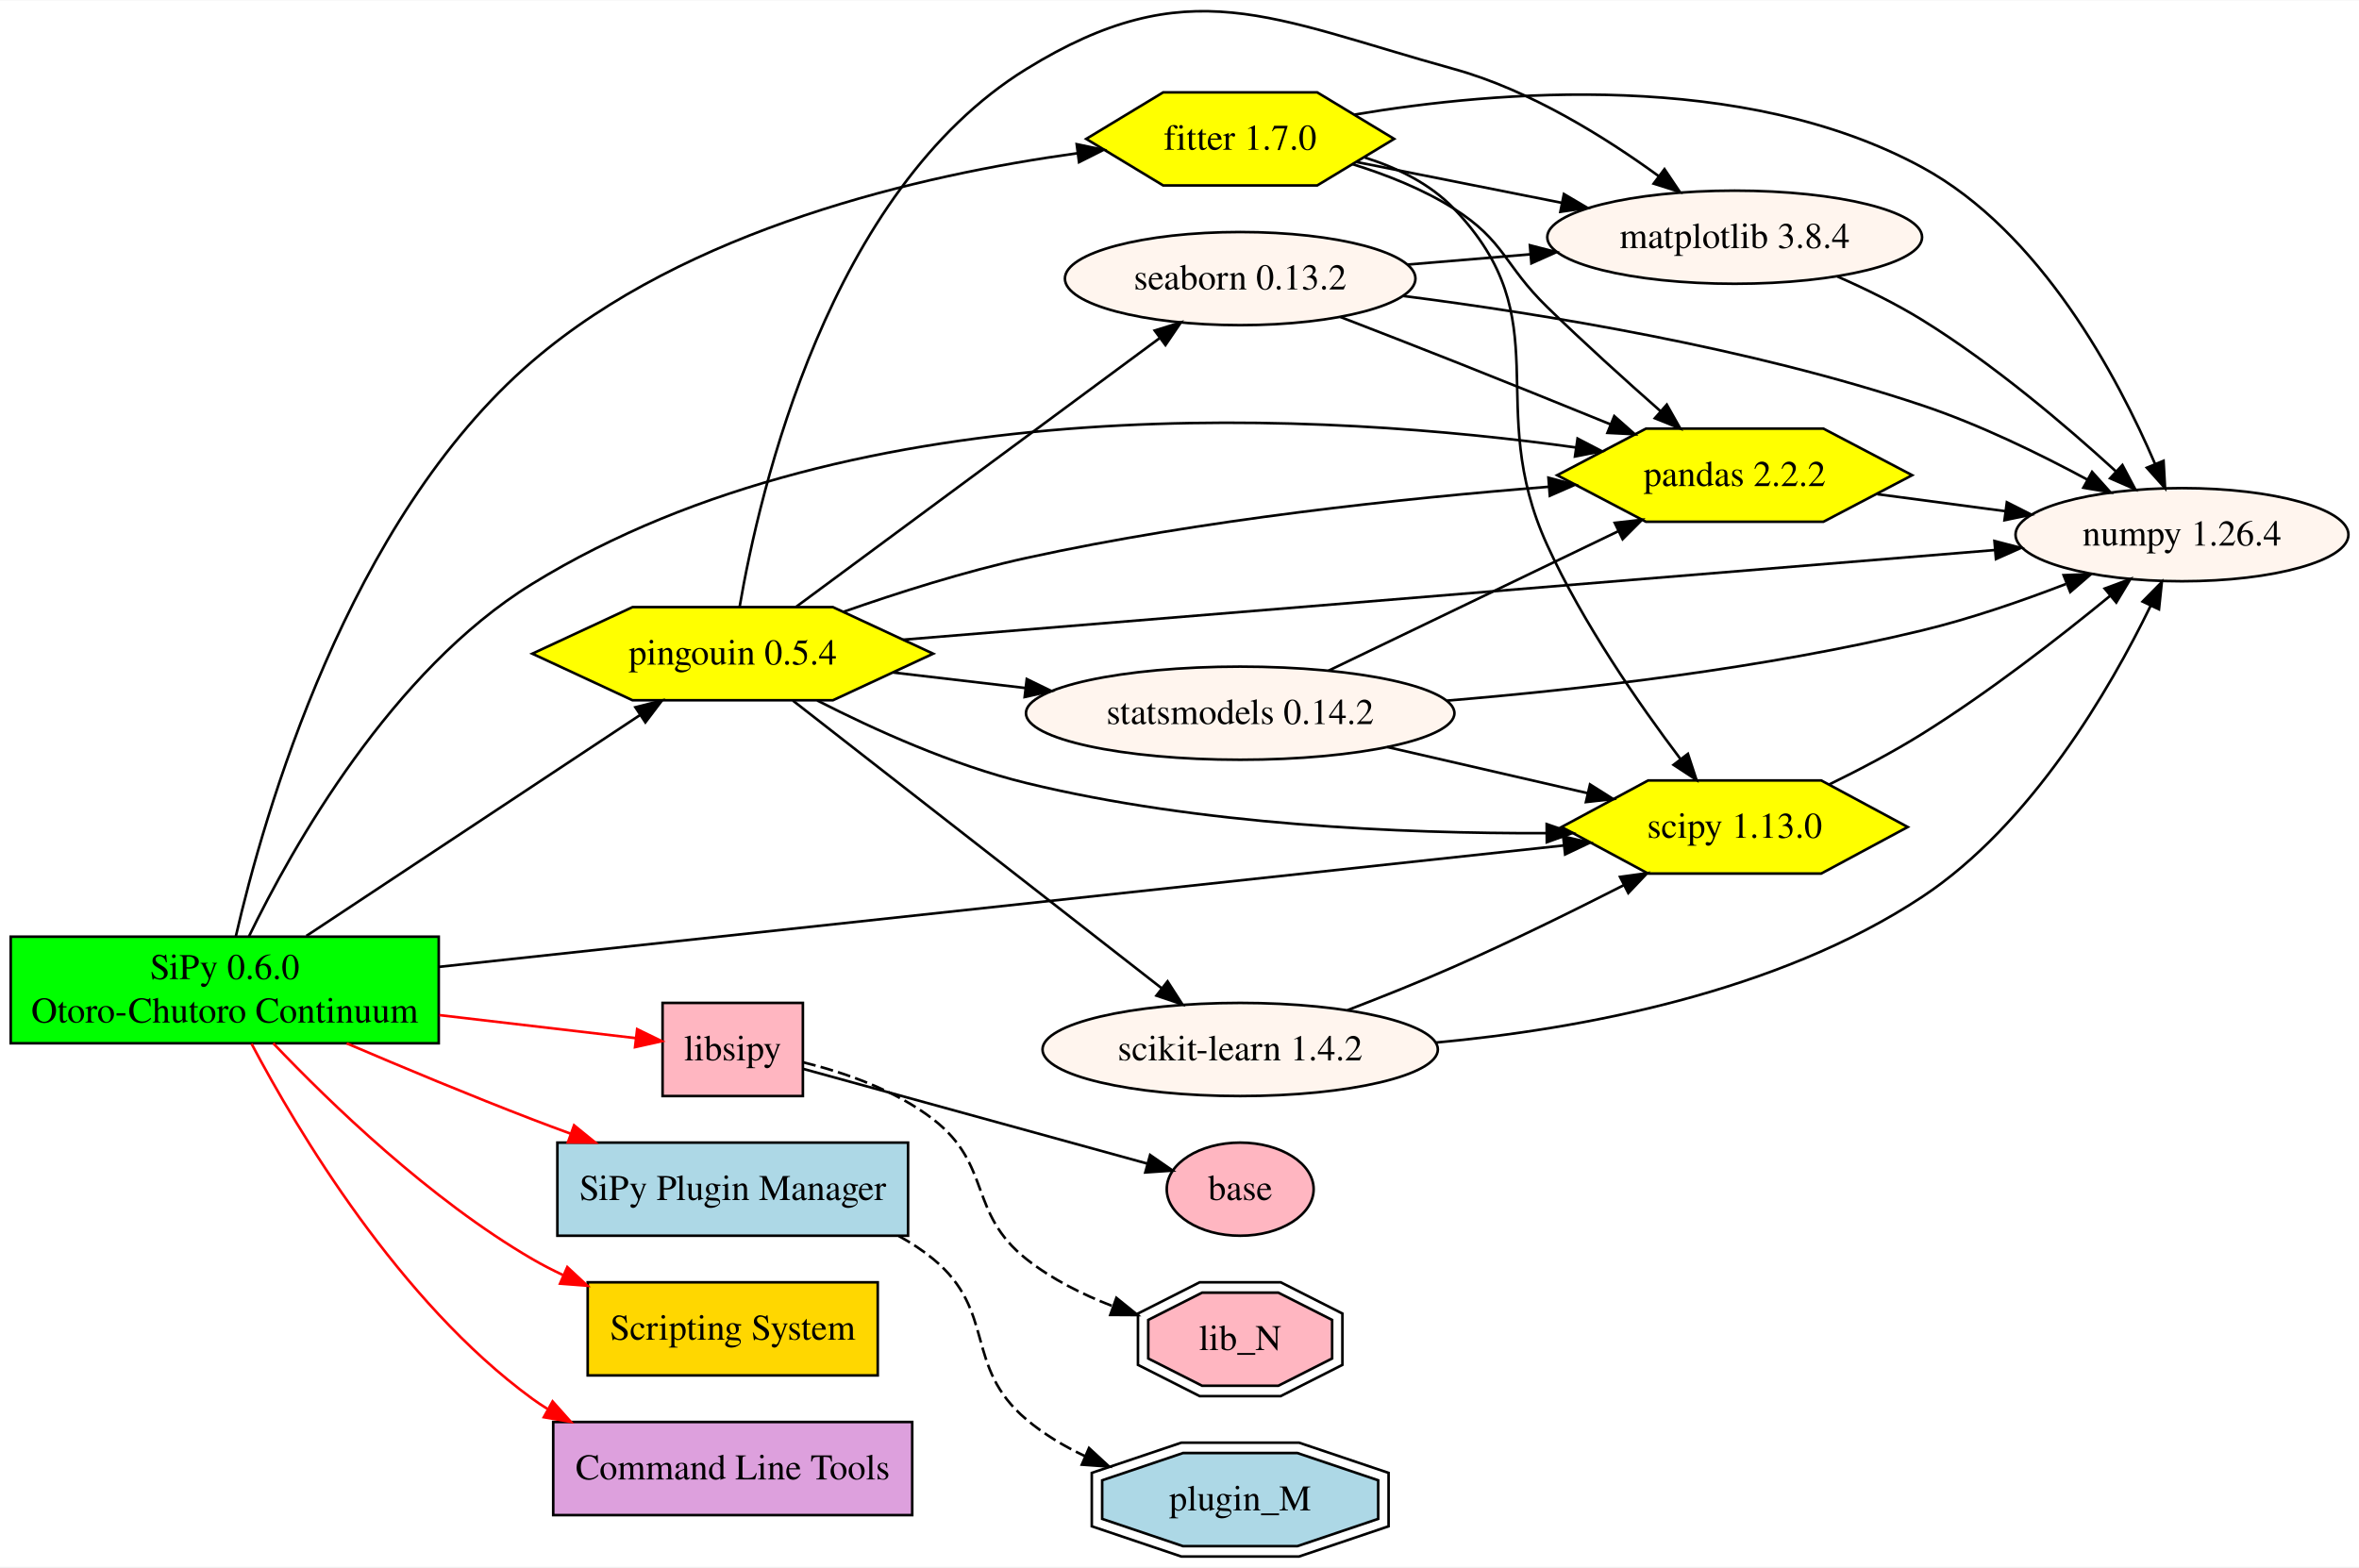
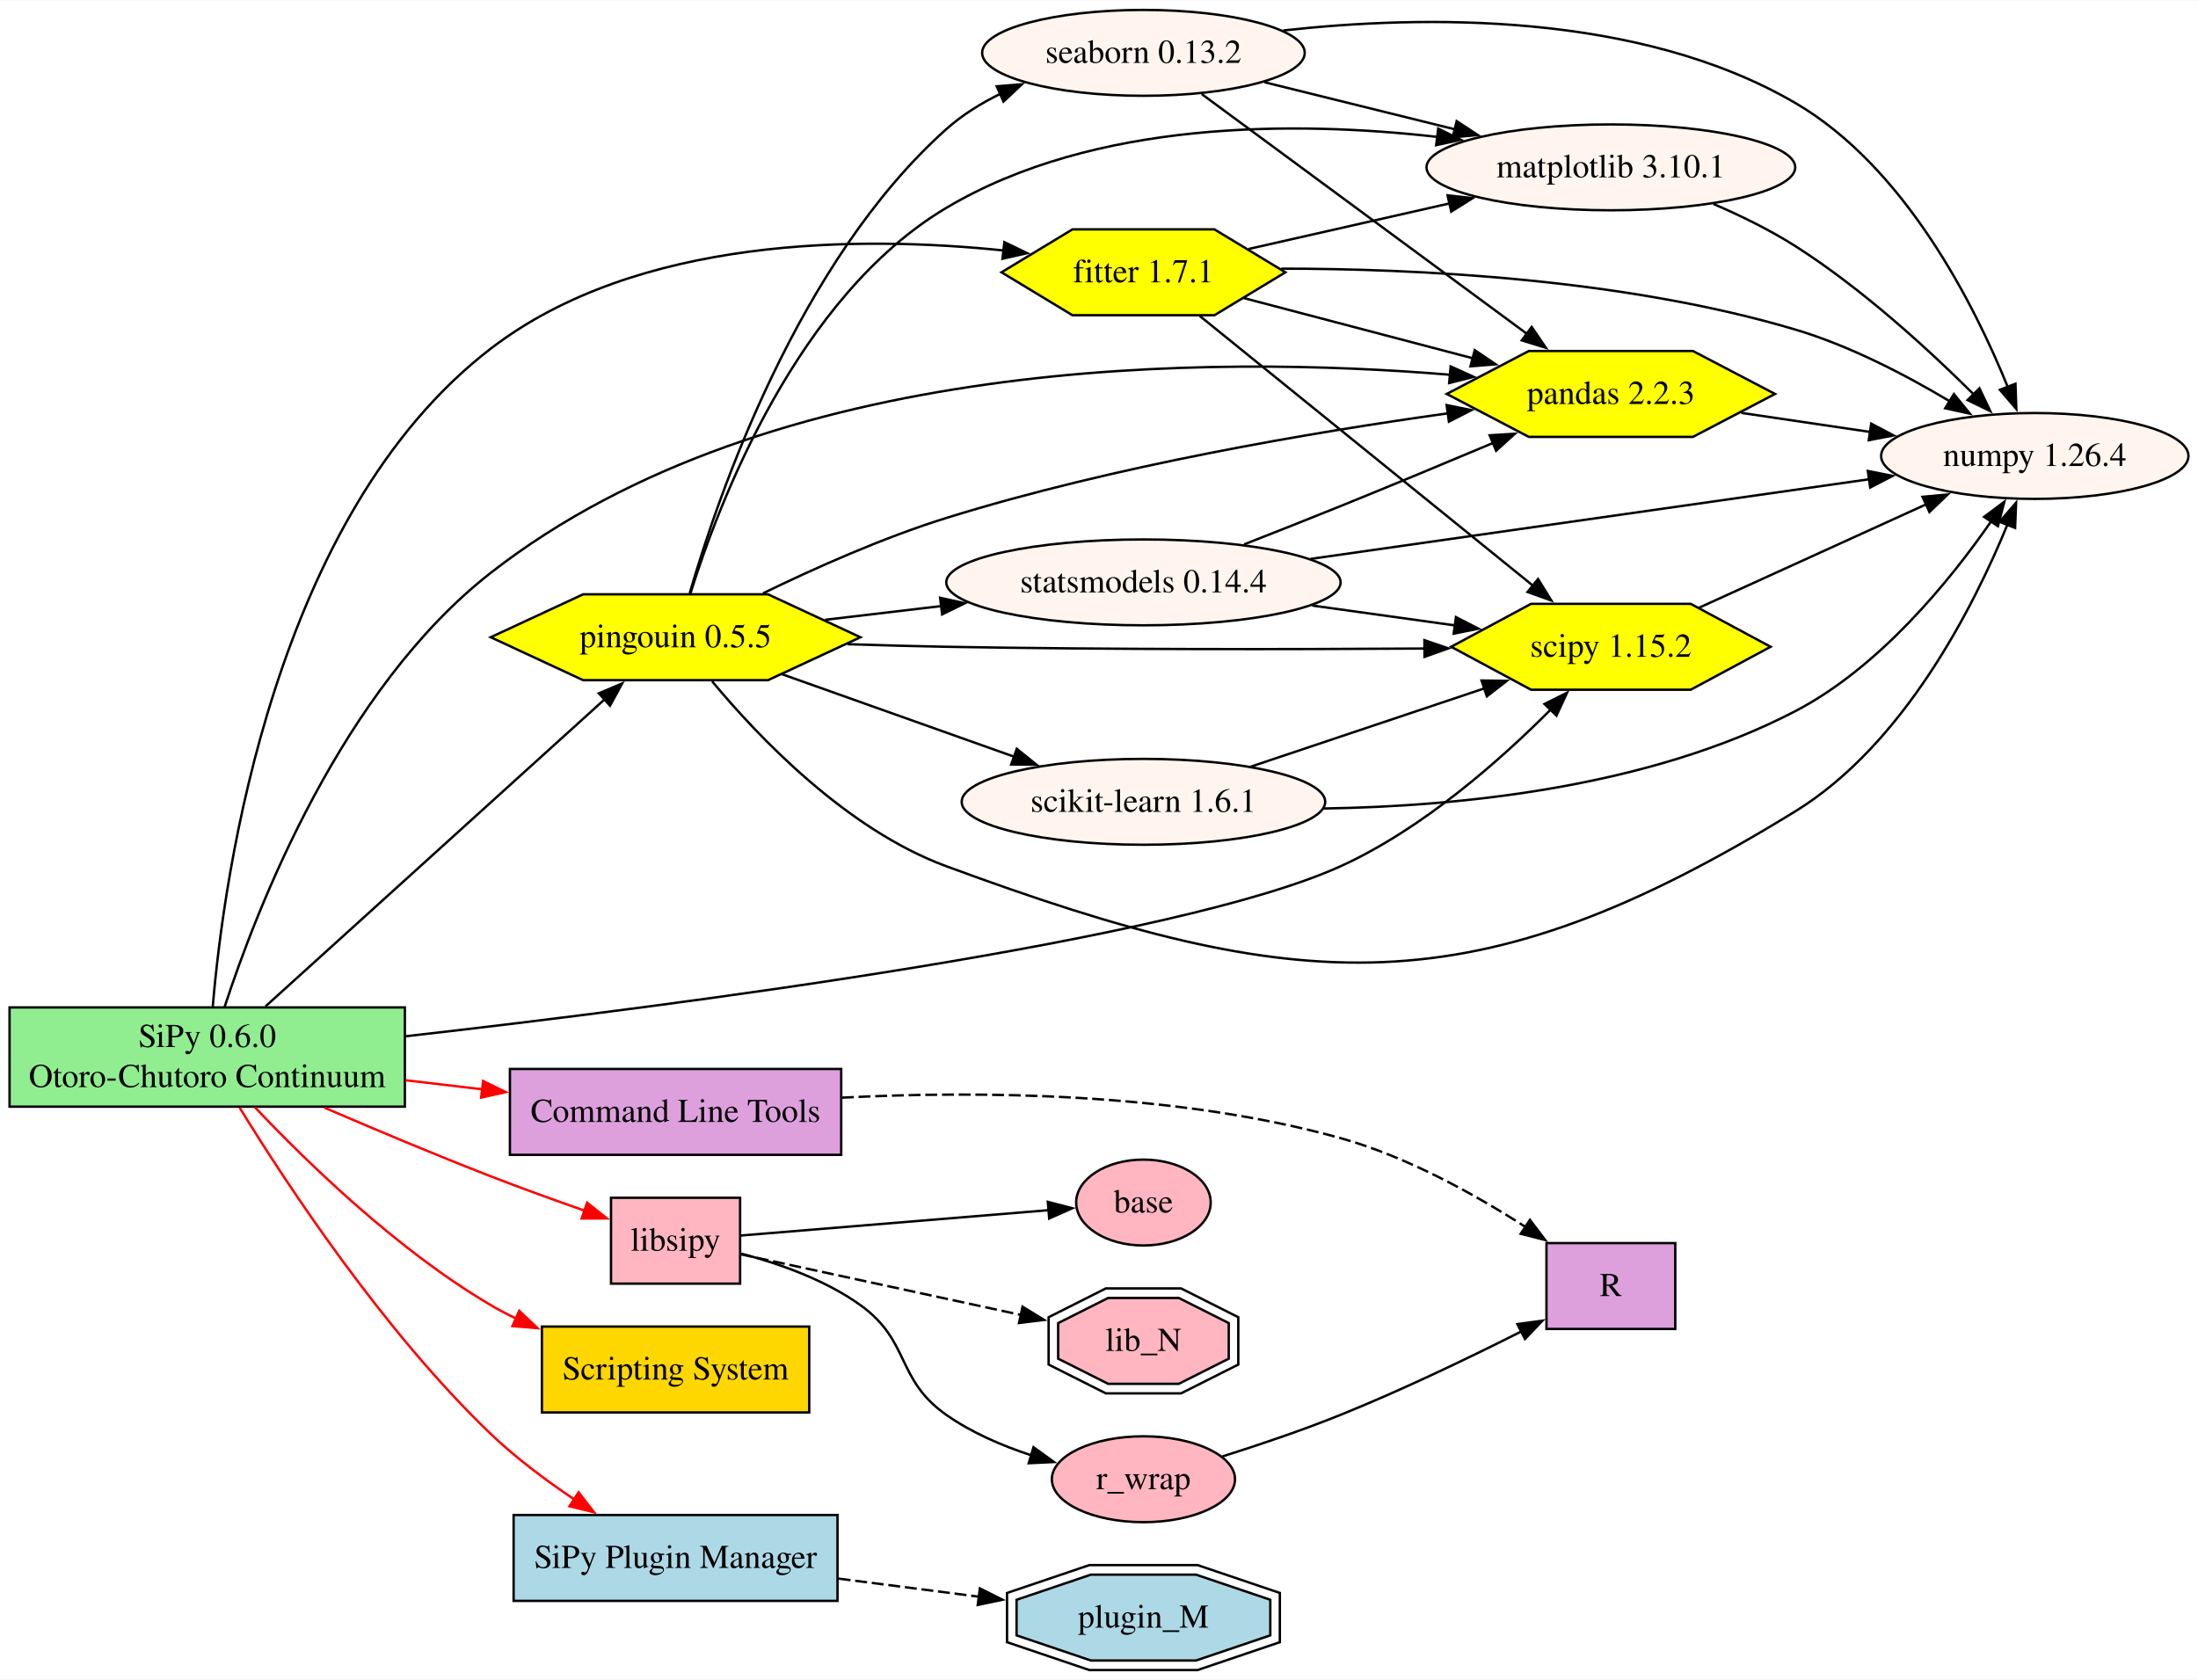
- <svg xmlns="http://www.w3.org/2000/svg" width="912pt" height="606pt" viewBox="0.00 0.00 911.76 605.54">
-   <g id="graph0" class="graph" transform="scale(1 1) rotate(0) translate(4 601.5433)">
-     <polygon fill="#ffffff" stroke="transparent" points="-4,4 -4,-601.543 907.761,-601.543 907.761,4 -4,4" />
+ <svg xmlns="http://www.w3.org/2000/svg" width="921pt" height="704pt" viewBox="0.00 0.00 921.42 704.00">
+   <g id="graph0" class="graph" transform="scale(1 1) rotate(0) translate(4 700)">
+     <polygon fill="white" stroke="none" points="-4,4 -4,-700 917.42,-700 917.42,4 -4,4" />
    <g id="node1" class="node">
-       <polygon fill="#00ff00" stroke="#000000" points="165.572,-239.602 .142,-239.602 .142,-198.398 165.572,-198.398 165.572,-239.602" />
-       <text text-anchor="middle" x="82.857" y="-223.2" font-family="Times,serif" font-size="14.00" fill="#000000">SiPy 0.6.0</text>
-       <text text-anchor="middle" x="82.857" y="-206.4" font-family="Times,serif" font-size="14.00" fill="#000000">Otoro-Chutoro Continuum</text>
+       <polygon fill="lightgreen" stroke="black" points="165.72,-277.8 0,-277.8 0,-236.2 165.72,-236.2 165.72,-277.8" />
+       <text text-anchor="middle" x="82.86" y="-261.2" font-family="Times,serif" font-size="14.00">SiPy 0.6.0</text>
+       <text text-anchor="middle" x="82.86" y="-244.4" font-family="Times,serif" font-size="14.00">Otoro-Chutoro Continuum</text>
    </g>
    <g id="node2" class="node">
-       <polygon fill="#ffff00" stroke="#000000" points="534.843,-548 505.089,-566 445.581,-566 415.827,-548 445.581,-530 505.089,-530 534.843,-548" />
-       <text text-anchor="middle" x="475.335" y="-543.8" font-family="Times,serif" font-size="14.00" fill="#000000">fitter 1.7.0</text>
+       <polygon fill="yellow" stroke="black" points="534.85,-586 505.09,-604 445.59,-604 415.84,-586 445.59,-568 505.09,-568 534.85,-586" />
+       <text text-anchor="middle" x="475.34" y="-581.8" font-family="Times,serif" font-size="14.00">fitter 1.7.1</text>
    </g>
    <g id="edge1" class="edge">
-       <path fill="none" stroke="#000000" d="M87.127,-239.655C97.85,-286.322 130.318,-400.607 201.715,-462 261.497,-513.406 352.003,-534.122 412.357,-542.446" />
-       <polygon fill="#000000" stroke="#000000" points="412.148,-545.948 422.517,-543.769 413.053,-539.007 412.148,-545.948" />
+       <path fill="none" stroke="black" d="M85.19,-278.19C89.9,-333.77 110.87,-484.22 201.72,-554 263.32,-601.31 357,-601.35 416.93,-595.13" />
+       <polygon fill="black" stroke="black" points="417.04,-598.64 426.58,-594.03 416.25,-591.69 417.04,-598.64" />
    </g>
    <g id="node5" class="node">
-       <polygon fill="#ffff00" stroke="#000000" points="735.048,-418 700.752,-436 632.16,-436 597.863,-418 632.16,-400 700.752,-400 735.048,-418" />
-       <text text-anchor="middle" x="666.456" y="-413.8" font-family="Times,serif" font-size="14.00" fill="#000000">pandas 2.2.2</text>
+       <polygon fill="yellow" stroke="black" points="740.09,-535 705.69,-553 636.89,-553 602.49,-535 636.89,-517 705.69,-517 740.09,-535" />
+       <text text-anchor="middle" x="671.29" y="-530.8" font-family="Times,serif" font-size="14.00">pandas 2.2.3</text>
    </g>
    <g id="edge2" class="edge">
-       <path fill="none" stroke="#000000" d="M92.243,-239.762C108.951,-274.155 147.281,-342.474 201.715,-376 327.835,-453.678 510.865,-441.823 605.181,-428.703" />
-       <polygon fill="#000000" stroke="#000000" points="605.732,-432.16 615.13,-427.268 604.733,-425.231 605.732,-432.16" />
+       <path fill="none" stroke="black" d="M90.18,-278.08C103.66,-319.39 139.23,-411.24 201.72,-460 319.49,-551.89 505.5,-551.24 604,-543.04" />
+       <polygon fill="black" stroke="black" points="604.12,-546.54 613.77,-542.17 603.5,-539.57 604.12,-546.54" />
    </g>
    <g id="node6" class="node">
-       <polygon fill="#ffff00" stroke="#000000" points="356.666,-349 317.932,-367 240.465,-367 201.731,-349 240.465,-331 317.932,-331 356.666,-349" />
-       <text text-anchor="middle" x="279.198" y="-344.8" font-family="Times,serif" font-size="14.00" fill="#000000">pingouin 0.5.4</text>
+       <polygon fill="yellow" stroke="black" points="356.68,-433 317.94,-451 240.46,-451 201.72,-433 240.46,-415 317.94,-415 356.68,-433" />
+       <text text-anchor="middle" x="279.2" y="-428.8" font-family="Times,serif" font-size="14.00">pingouin 0.5.5</text>
    </g>
    <g id="edge3" class="edge">
-       <path fill="none" stroke="#000000" d="M114.403,-239.887C149.627,-263.209 206.52,-300.879 243.388,-325.29" />
-       <polygon fill="#000000" stroke="#000000" points="241.578,-328.288 251.848,-330.891 245.442,-322.452 241.578,-328.288" />
+       <path fill="none" stroke="black" d="M107.3,-278.23C143.06,-310.61 211.14,-372.27 249.7,-407.19" />
+       <polygon fill="black" stroke="black" points="247.03,-409.5 256.8,-413.61 251.73,-404.31 247.03,-409.5" />
    </g>
    <g id="node8" class="node">
-       <polygon fill="#ffff00" stroke="#000000" points="733.346,-282 699.901,-300 633.011,-300 599.566,-282 633.011,-264 699.901,-264 733.346,-282" />
-       <text text-anchor="middle" x="666.456" y="-277.8" font-family="Times,serif" font-size="14.00" fill="#000000">scipy 1.13.0</text>
+       <polygon fill="yellow" stroke="black" points="738.24,-429 704.76,-447 637.82,-447 604.34,-429 637.82,-411 704.76,-411 738.24,-429" />
+       <text text-anchor="middle" x="671.29" y="-424.8" font-family="Times,serif" font-size="14.00">scipy 1.15.2</text>
    </g>
    <g id="edge4" class="edge">
-       <path fill="none" stroke="#000000" d="M165.853,-227.959C282.765,-240.58 493.588,-263.339 600.478,-274.878" />
-       <polygon fill="#000000" stroke="#000000" points="600.173,-278.365 610.491,-275.959 600.925,-271.405 600.173,-278.365" />
+       <path fill="none" stroke="black" d="M165.84,-265.69C282.41,-278.91 489.51,-305.86 558,-337 592.43,-352.66 625.08,-381.57 646.21,-402.82" />
+       <polygon fill="black" stroke="black" points="643.46,-405.01 652.94,-409.75 648.48,-400.14 643.46,-405.01" />
    </g>
    <g id="node11" class="node">
-       <polygon fill="#ffb6c1" stroke="#000000" points="306.315,-214 252.082,-214 252.082,-178 306.315,-178 306.315,-214" />
-       <text text-anchor="middle" x="279.198" y="-191.8" font-family="Times,serif" font-size="14.00" fill="#000000">libsipy</text>
+       <polygon fill="lightpink" stroke="black" points="306.26,-198 252.14,-198 252.14,-162 306.26,-162 306.26,-198" />
+       <text text-anchor="middle" x="279.2" y="-175.8" font-family="Times,serif" font-size="14.00">libsipy</text>
    </g>
    <g id="edge27" class="edge">
-       <path fill="none" stroke="#ff0000" d="M165.839,-209.279C192.282,-206.182 220.232,-202.907 241.762,-200.385" />
-       <polygon fill="#ff0000" stroke="#ff0000" points="242.256,-203.852 251.781,-199.212 241.441,-196.899 242.256,-203.852" />
+       <path fill="none" stroke="red" d="M132.04,-235.77C153.28,-226.61 178.62,-215.97 201.72,-207 214.51,-202.03 228.65,-196.94 241.25,-192.53" />
+       <polygon fill="red" stroke="red" points="242.13,-195.93 250.43,-189.34 239.84,-189.31 242.13,-195.93" />
+     </g>
+     <g id="node15" class="node">
+       <polygon fill="lightblue" stroke="black" points="347.09,-65 211.31,-65 211.31,-29 347.09,-29 347.09,-65" />
+       <text text-anchor="middle" x="279.2" y="-42.8" font-family="Times,serif" font-size="14.00">SiPy Plugin Manager</text>
+     </g>
+     <g id="edge31" class="edge">
+       <path fill="none" stroke="red" d="M96.43,-235.82C116.14,-203.76 156.73,-142.07 201.72,-99 212.25,-88.93 224.92,-79.46 236.9,-71.44" />
+       <polygon fill="red" stroke="red" points="238.55,-74.54 245.03,-66.15 234.73,-68.67 238.55,-74.54" />
+     </g>
+     <g id="node17" class="node">
+       <polygon fill="gold" stroke="black" points="335.23,-144 223.17,-144 223.17,-108 335.23,-108 335.23,-144" />
+       <text text-anchor="middle" x="279.2" y="-121.8" font-family="Times,serif" font-size="14.00">Scripting System</text>
+     </g>
+     <g id="edge33" class="edge">
+       <path fill="none" stroke="red" d="M102.84,-235.98C124.7,-212.86 162.66,-175.95 201.72,-153 205.1,-151.01 208.65,-149.14 212.29,-147.38" />
+       <polygon fill="red" stroke="red" points="213.66,-150.6 221.36,-143.33 210.8,-144.21 213.66,-150.6" />
+     </g>
+     <g id="node18" class="node">
+       <polygon fill="plum" stroke="black" points="348.64,-252 209.76,-252 209.76,-216 348.64,-216 348.64,-252" />
+       <text text-anchor="middle" x="279.2" y="-229.8" font-family="Times,serif" font-size="14.00">Command Line Tools</text>
+     </g>
+     <g id="edge34" class="edge">
+       <path fill="none" stroke="red" d="M166,-247.28C176.65,-246.02 187.55,-244.73 198.16,-243.47" />
+       <polygon fill="red" stroke="red" points="198.52,-246.95 208.04,-242.3 197.7,-240 198.52,-246.95" />
+     </g>
+     <g id="node3" class="node">
+       <ellipse fill="seashell" stroke="black" cx="671.29" cy="-630" rx="77.29" ry="18" />
+       <text text-anchor="middle" x="671.29" y="-625.8" font-family="Times,serif" font-size="14.00">matplotlib 3.10.1</text>
+     </g>
+     <g id="edge5" class="edge">
+       <path fill="none" stroke="black" d="M519.39,-595.77C544.21,-601.4 575.96,-608.6 603.92,-614.94" />
+       <polygon fill="black" stroke="black" points="602.82,-618.28 613.35,-617.08 604.37,-611.46 602.82,-618.28" />
+     </g>
+     <g id="node4" class="node">
+       <ellipse fill="seashell" stroke="black" cx="849" cy="-509" rx="64.42" ry="18" />
+       <text text-anchor="middle" x="849" y="-504.8" font-family="Times,serif" font-size="14.00">numpy 1.26.4</text>
+     </g>
+     <g id="edge6" class="edge">
+       <path fill="none" stroke="black" d="M533.1,-587.53C589.04,-587.53 676.38,-583.46 748.58,-562 771.36,-555.23 794.91,-542.95 813.37,-531.91" />
+       <polygon fill="black" stroke="black" points="815.09,-534.96 821.78,-526.74 811.43,-529 815.09,-534.96" />
+     </g>
+     <g id="edge7" class="edge">
+       <path fill="none" stroke="black" d="M517.47,-575.18C545.4,-567.84 582.7,-558.03 613.46,-549.94" />
+       <polygon fill="black" stroke="black" points="614.22,-553.36 623,-547.43 612.44,-546.59 614.22,-553.36" />
+     </g>
+     <g id="edge8" class="edge">
+       <path fill="none" stroke="black" d="M498.97,-567.68C533.48,-539.75 599.37,-486.41 638.61,-454.64" />
+       <polygon fill="black" stroke="black" points="640.76,-457.41 646.33,-448.4 636.36,-451.97 640.76,-457.41" />
+     </g>
+     <g id="edge9" class="edge">
+       <path fill="none" stroke="black" d="M714.29,-614.65C725.78,-609.71 737.99,-603.74 748.58,-597 776.54,-579.22 804.44,-553.67 823.54,-534.67" />
+       <polygon fill="black" stroke="black" points="825.8,-537.36 830.35,-527.79 820.82,-532.44 825.8,-537.36" />
+     </g>
+     <g id="edge10" class="edge">
+       <path fill="none" stroke="black" d="M725.96,-527.06C743.02,-524.53 762.1,-521.71 780.03,-519.06" />
+       <polygon fill="black" stroke="black" points="780.43,-522.54 789.81,-517.61 779.4,-515.61 780.43,-522.54" />
+     </g>
+     <g id="edge11" class="edge">
+       <path fill="none" stroke="black" d="M285.43,-451.36C297.32,-489.3 330.3,-575.88 392.68,-613 454.86,-650 539.36,-649.51 598.75,-642.74" />
+       <polygon fill="black" stroke="black" points="598.91,-646.25 608.4,-641.55 598.05,-639.3 598.91,-646.25" />
+     </g>
+     <g id="edge12" class="edge">
+       <path fill="none" stroke="black" d="M294.53,-414.52C313.87,-391.25 350.77,-352.45 392.68,-337 541.4,-282.16 613.56,-276.98 748.58,-360 794.12,-388 823.33,-445.58 837.6,-480.39" />
+       <polygon fill="black" stroke="black" points="834.24,-481.39 841.16,-489.41 840.75,-478.83 834.24,-481.39" />
+     </g>
+     <g id="edge13" class="edge">
+       <path fill="none" stroke="black" d="M315.85,-451.41C337.57,-461.98 366.16,-474.74 392.68,-483 462.88,-504.85 546.06,-518.94 602.95,-526.87" />
+       <polygon fill="black" stroke="black" points="602.44,-530.33 612.82,-528.21 603.39,-523.39 602.44,-530.33" />
+     </g>
+     <g id="node7" class="node">
+       <ellipse fill="seashell" stroke="black" cx="475.34" cy="-678" rx="67.62" ry="18" />
+       <text text-anchor="middle" x="475.34" y="-673.8" font-family="Times,serif" font-size="14.00">seaborn 0.13.2</text>
+     </g>
+     <g id="edge14" class="edge">
+       <path fill="none" stroke="black" d="M285.13,-451.42C296.91,-492.11 330.47,-590.41 392.68,-646 399.31,-651.92 407.16,-656.8 415.33,-660.82" />
+       <polygon fill="black" stroke="black" points="413.84,-663.98 424.4,-664.83 416.67,-657.58 413.84,-663.98" />
+     </g>
+     <g id="edge15" class="edge">
+       <path fill="none" stroke="black" d="M351.3,-430.09C365.03,-429.63 379.3,-429.24 392.68,-429 460.53,-427.79 537.72,-427.91 593.46,-428.27" />
+       <polygon fill="black" stroke="black" points="593.12,-431.77 603.15,-428.33 593.17,-424.77 593.12,-431.77" />
+     </g>
+     <g id="node9" class="node">
+       <ellipse fill="seashell" stroke="black" cx="475.34" cy="-364" rx="76.2" ry="18" />
+       <text text-anchor="middle" x="475.34" y="-359.8" font-family="Times,serif" font-size="14.00">scikit-learn 1.6.1</text>
+     </g>
+     <g id="edge16" class="edge">
+       <path fill="none" stroke="black" d="M323.77,-417.52C352.67,-407.24 390.78,-393.7 421.42,-382.81" />
+       <polygon fill="black" stroke="black" points="422.24,-386.23 430.49,-379.58 419.9,-379.64 422.24,-386.23" />
+     </g>
+     <g id="node10" class="node">
+       <ellipse fill="seashell" stroke="black" cx="475.34" cy="-456" rx="82.66" ry="18" />
+       <text text-anchor="middle" x="475.34" y="-451.8" font-family="Times,serif" font-size="14.00">statsmodels 0.14.4</text>
+     </g>
+     <g id="edge17" class="edge">
+       <path fill="none" stroke="black" d="M341.9,-440.31C357.41,-442.15 374.33,-444.15 390.72,-446.09" />
+       <polygon fill="black" stroke="black" points="390.11,-449.55 400.46,-447.25 390.94,-442.59 390.11,-449.55" />
+     </g>
+     <g id="edge18" class="edge">
+       <path fill="none" stroke="black" d="M526.04,-665.7C550.39,-659.67 580.01,-652.34 606.06,-645.9" />
+       <polygon fill="black" stroke="black" points="606.65,-649.36 615.52,-643.56 604.97,-642.56 606.65,-649.36" />
+     </g>
+     <g id="edge19" class="edge">
+       <path fill="none" stroke="black" d="M534.03,-687.39C592.26,-693.86 682.76,-695.4 748.58,-657 794.54,-630.19 823.6,-572.65 837.74,-537.74" />
+       <polygon fill="black" stroke="black" points="840.9,-539.27 841.26,-528.68 834.38,-536.74 840.9,-539.27" />
+     </g>
+     <g id="edge20" class="edge">
+       <path fill="none" stroke="black" d="M499.74,-660.75C533.78,-635.65 597.18,-588.91 636.35,-560.02" />
+       <polygon fill="black" stroke="black" points="638.09,-563.09 644.06,-554.34 633.94,-557.46 638.09,-563.09" />
+     </g>
+     <g id="edge21" class="edge">
+       <path fill="none" stroke="black" d="M708.27,-445.38C735.81,-457.92 773.95,-475.29 803.43,-488.71" />
+       <polygon fill="black" stroke="black" points="801.93,-491.87 812.48,-492.83 804.83,-485.5 801.93,-491.87" />
+     </g>
+     <g id="edge22" class="edge">
+       <path fill="none" stroke="black" d="M550.89,-361.2C608.03,-362.08 687.22,-370.02 748.58,-402 783.92,-420.41 813.33,-456.54 830.78,-481.69" />
+       <polygon fill="black" stroke="black" points="827.75,-483.46 836.24,-489.81 833.56,-479.56 827.75,-483.46" />
+     </g>
+     <g id="edge23" class="edge">
+       <path fill="none" stroke="black" d="M520.35,-378.75C549.42,-388.49 587.64,-401.3 618.22,-411.55" />
+       <polygon fill="black" stroke="black" points="617.08,-414.86 627.67,-414.72 619.3,-408.22 617.08,-414.86" />
+     </g>
+     <g id="edge24" class="edge">
+       <path fill="none" stroke="black" d="M545.38,-465.84C612.25,-475.38 713.07,-489.76 779.69,-499.26" />
+       <polygon fill="black" stroke="black" points="779.01,-502.7 789.4,-500.64 780,-495.77 779.01,-502.7" />
+     </g>
+     <g id="edge25" class="edge">
+       <path fill="none" stroke="black" d="M517.54,-471.93C530.51,-477.01 544.88,-482.68 558,-488 578.99,-496.5 602.08,-506.12 621.84,-514.43" />
+       <polygon fill="black" stroke="black" points="620.47,-517.66 631.04,-518.31 623.19,-511.2 620.47,-517.66" />
+     </g>
+     <g id="edge26" class="edge">
+       <path fill="none" stroke="black" d="M546.09,-446.29C565.61,-443.57 586.72,-440.63 605.92,-437.96" />
+       <polygon fill="black" stroke="black" points="606.35,-441.43 615.77,-436.59 605.39,-434.5 606.35,-441.43" />
+     </g>
+     <g id="node12" class="node">
+       <ellipse fill="lightpink" stroke="black" cx="475.34" cy="-196" rx="28.2" ry="18" />
+       <text text-anchor="middle" x="475.34" y="-191.8" font-family="Times,serif" font-size="14.00">base</text>
+     </g>
+     <g id="edge28" class="edge">
+       <path fill="none" stroke="black" d="M306.39,-182.16C339.68,-184.9 397.45,-189.66 435.79,-192.82" />
+       <polygon fill="black" stroke="black" points="435.25,-196.29 445.51,-193.62 435.83,-189.31 435.25,-196.29" />
+     </g>
+     <g id="node13" class="node">
+       <ellipse fill="lightpink" stroke="black" cx="475.34" cy="-80" rx="38.39" ry="18" />
+       <text text-anchor="middle" x="475.34" y="-75.8" font-family="Times,serif" font-size="14.00">r_wrap</text>
+     </g>
+     <g id="edge29" class="edge">
+       <path fill="none" stroke="black" d="M306.74,-174.58C322.33,-170.48 341.82,-163.68 356.68,-153 377.77,-137.85 371.45,-121.94 392.68,-107 403.25,-99.57 416,-94.07 428.25,-90.06" />
+       <polygon fill="black" stroke="black" points="429.25,-93.41 437.84,-87.21 427.25,-86.71 429.25,-93.41" />
    </g>
    <g id="node14" class="node">
-       <polygon fill="#add8e6" stroke="#000000" points="346.967,-160 211.429,-160 211.429,-124 346.967,-124 346.967,-160" />
-       <text text-anchor="middle" x="279.198" y="-137.8" font-family="Times,serif" font-size="14.00" fill="#000000">SiPy Plugin Manager</text>
+       <polygon fill="lightpink" stroke="black" points="511.1,-130.54 511.1,-145.46 490.15,-156 460.53,-156 439.59,-145.46 439.59,-130.54 460.53,-120 490.15,-120 511.1,-130.54" />
+       <polygon fill="none" stroke="black" points="515.1,-128.08 515.1,-147.92 491.1,-160 459.58,-160 435.59,-147.92 435.59,-128.08 459.58,-116 491.1,-116 515.1,-128.08" />
+       <text text-anchor="middle" x="475.34" y="-133.8" font-family="Times,serif" font-size="14.00">lib_N</text>
    </g>
    <g id="edge30" class="edge">
-       <path fill="none" stroke="#ff0000" d="M130.007,-198.362C151.716,-189.067 177.891,-178.151 201.715,-169 206.496,-167.163 211.462,-165.31 216.467,-163.481" />
-       <polygon fill="#ff0000" stroke="#ff0000" points="217.884,-166.691 226.103,-160.005 215.508,-160.106 217.884,-166.691" />
+       <path fill="none" stroke="black" stroke-dasharray="5,2" d="M306.39,-174.34C336.4,-167.84 386.3,-157.05 423.92,-148.91" />
+       <polygon fill="black" stroke="black" points="424.66,-152.33 433.69,-146.79 423.18,-145.49 424.66,-152.33" />
+     </g>
+     <g id="node19" class="node">
+       <polygon fill="plum" stroke="black" points="698.29,-179 644.29,-179 644.29,-143 698.29,-143 698.29,-179" />
+       <text text-anchor="middle" x="671.29" y="-156.8" font-family="Times,serif" font-size="14.00">R</text>
+     </g>
+     <g id="edge35" class="edge">
+       <path fill="none" stroke="black" d="M508.49,-89.57C523.67,-94.36 541.94,-100.51 558,-107 583.86,-117.44 612.14,-131.06 633.86,-142.01" />
+       <polygon fill="black" stroke="black" points="632.1,-145.04 642.6,-146.46 635.28,-138.8 632.1,-145.04" />
    </g>
    <g id="node16" class="node">
-       <polygon fill="#ffd700" stroke="#000000" points="335.251,-106 223.146,-106 223.146,-70 335.251,-70 335.251,-106" />
-       <text text-anchor="middle" x="279.198" y="-83.8" font-family="Times,serif" font-size="14.00" fill="#000000">Scripting System</text>
+       <polygon fill="lightblue" stroke="black" points="528.52,-14.54 528.52,-29.46 497.37,-40 453.31,-40 422.16,-29.46 422.16,-14.54 453.31,-4 497.37,-4 528.52,-14.54" />
+       <polygon fill="none" stroke="black" points="532.52,-11.68 532.52,-32.32 498.03,-44 452.66,-44 418.16,-32.32 418.16,-11.68 452.66,0 498.03,0 532.52,-11.68" />
+       <text text-anchor="middle" x="475.34" y="-17.8" font-family="Times,serif" font-size="14.00">plugin_M</text>
    </g>
    <g id="edge32" class="edge">
-       <path fill="none" stroke="#ff0000" d="M101.616,-198.382C123.617,-175.272 162.139,-138.032 201.715,-115 205.558,-112.763 209.617,-110.67 213.78,-108.719" />
-       <polygon fill="#ff0000" stroke="#ff0000" points="215.263,-111.891 223.021,-104.675 212.457,-105.478 215.263,-111.891" />
-     </g>
-     <g id="node17" class="node">
-       <polygon fill="#dda0dd" stroke="#000000" points="348.576,-52 209.82,-52 209.82,-16 348.576,-16 348.576,-52" />
-       <text text-anchor="middle" x="279.198" y="-29.8" font-family="Times,serif" font-size="14.00" fill="#000000">Command Line Tools</text>
-     </g>
-     <g id="edge33" class="edge">
-       <path fill="none" stroke="#ff0000" d="M93.234,-198.193C110.982,-164.637 150.286,-98.543 201.715,-61 203.584,-59.635 205.529,-58.335 207.531,-57.096" />
-       <polygon fill="#ff0000" stroke="#ff0000" points="209.579,-59.963 216.628,-52.053 206.185,-53.841 209.579,-59.963" />
-     </g>
-     <g id="node3" class="node">
-       <ellipse fill="#fff5ee" stroke="#000000" cx="666.456" cy="-510" rx="72.434" ry="18" />
-       <text text-anchor="middle" x="666.456" y="-505.8" font-family="Times,serif" font-size="14.00" fill="#000000">matplotlib 3.8.4</text>
-     </g>
-     <g id="edge5" class="edge">
-       <path fill="none" stroke="#000000" d="M520.144,-539.091C543.82,-534.383 573.351,-528.512 599.669,-523.279" />
-       <polygon fill="#000000" stroke="#000000" points="600.455,-526.691 609.58,-521.308 599.09,-519.826 600.455,-526.691" />
-     </g>
-     <g id="node4" class="node">
-       <ellipse fill="#fff5ee" stroke="#000000" cx="839.342" cy="-395" rx="64.338" ry="18" />
-       <text text-anchor="middle" x="839.342" y="-390.8" font-family="Times,serif" font-size="14.00" fill="#000000">numpy 1.26.4</text>
-     </g>
-     <g id="edge6" class="edge">
-       <path fill="none" stroke="#000000" d="M519.501,-557.39C574.528,-566.683 669.731,-574.664 738.923,-537 784.784,-512.036 814.508,-456.003 828.97,-422.267" />
-       <polygon fill="#000000" stroke="#000000" points="832.223,-423.558 832.808,-412.979 825.754,-420.885 832.223,-423.558" />
-     </g>
-     <g id="edge7" class="edge">
-       <path fill="none" stroke="#000000" d="M518.76,-538.23C531.972,-534.121 546.125,-528.506 557.989,-521 577.649,-508.562 577.316,-499.225 593.989,-483 608.062,-469.305 624.29,-454.651 637.816,-442.73" />
-       <polygon fill="#000000" stroke="#000000" points="640.218,-445.278 645.431,-436.055 635.604,-440.014 640.218,-445.278" />
-     </g>
-     <g id="edge8" class="edge">
-       <path fill="none" stroke="#000000" d="M523.547,-540.788C536.177,-536.797 548.812,-530.605 557.989,-521 599.404,-477.652 569.081,-445.533 593.989,-391 607.763,-360.842 629.374,-329.656 645.416,-308.408" />
-       <polygon fill="#000000" stroke="#000000" points="648.387,-310.286 651.694,-300.221 642.832,-306.026 648.387,-310.286" />
-     </g>
-     <g id="edge9" class="edge">
-       <path fill="none" stroke="#000000" d="M706.193,-494.796C717.113,-489.997 728.743,-484.287 738.923,-478 766.323,-461.077 794.308,-437.304 813.751,-419.535" />
-       <polygon fill="#000000" stroke="#000000" points="816.318,-421.928 821.277,-412.566 811.562,-416.792 816.318,-421.928" />
-     </g>
-     <g id="edge10" class="edge">
-       <path fill="none" stroke="#000000" d="M721.634,-410.659C737.346,-408.569 754.651,-406.267 771.045,-404.086" />
-       <polygon fill="#000000" stroke="#000000" points="771.661,-407.535 781.112,-402.747 770.738,-400.596 771.661,-407.535" />
-     </g>
-     <g id="edge11" class="edge">
-       <path fill="none" stroke="#000000" d="M281.851,-367.036C289.519,-411.818 316.265,-527.862 392.682,-575 455.212,-613.572 487.18,-594.592 557.989,-575 587.185,-566.922 616.421,-548.667 637.17,-533.553" />
-       <polygon fill="#000000" stroke="#000000" points="639.327,-536.311 645.242,-527.52 635.136,-530.704 639.327,-536.311" />
-     </g>
-     <g id="edge12" class="edge">
-       <path fill="none" stroke="#000000" d="M345.101,-354.412C450.828,-363.094 657.557,-380.072 767.145,-389.071" />
-       <polygon fill="#000000" stroke="#000000" points="766.866,-392.56 777.119,-389.89 767.439,-385.583 766.866,-392.56" />
-     </g>
-     <g id="edge13" class="edge">
-       <path fill="none" stroke="#000000" d="M322.021,-365.194C343.039,-372.565 368.897,-380.787 392.682,-386 460.34,-400.829 539.009,-409.119 594.609,-413.524" />
-       <polygon fill="#000000" stroke="#000000" points="594.475,-417.024 604.715,-414.302 595.013,-410.045 594.475,-417.024" />
-     </g>
-     <g id="node7" class="node">
-       <ellipse fill="#fff5ee" stroke="#000000" cx="475.335" cy="-494" rx="67.745" ry="18" />
-       <text text-anchor="middle" x="475.335" y="-489.8" font-family="Times,serif" font-size="14.00" fill="#000000">seaborn 0.13.2</text>
-     </g>
-     <g id="edge14" class="edge">
-       <path fill="none" stroke="#000000" d="M303.642,-367.071C339.158,-393.327 405.031,-442.026 444.046,-470.869" />
-       <polygon fill="#000000" stroke="#000000" points="442.291,-473.924 452.413,-477.054 446.452,-468.295 442.291,-473.924" />
-     </g>
-     <g id="edge15" class="edge">
-       <path fill="none" stroke="#000000" d="M311.873,-330.901C333.981,-319.596 364.231,-305.918 392.682,-299 459.441,-282.768 537.905,-279.433 593.678,-279.613" />
-       <polygon fill="#000000" stroke="#000000" points="593.795,-283.113 603.82,-279.685 593.845,-276.113 593.795,-283.113" />
-     </g>
-     <g id="node9" class="node">
-       <ellipse fill="#fff5ee" stroke="#000000" cx="475.335" cy="-196" rx="76.404" ry="18" />
-       <text text-anchor="middle" x="475.335" y="-191.8" font-family="Times,serif" font-size="14.00" fill="#000000">scikit-learn 1.4.2</text>
-     </g>
-     <g id="edge16" class="edge">
-       <path fill="none" stroke="#000000" d="M302.468,-330.848C337.994,-303.136 405.762,-250.272 445.068,-219.611" />
-       <polygon fill="#000000" stroke="#000000" points="447.269,-222.332 453.002,-213.422 442.964,-216.813 447.269,-222.332" />
-     </g>
-     <g id="node10" class="node">
-       <ellipse fill="#fff5ee" stroke="#000000" cx="475.335" cy="-326" rx="82.807" ry="18" />
-       <text text-anchor="middle" x="475.335" y="-321.8" font-family="Times,serif" font-size="14.00" fill="#000000">statsmodels 0.14.2</text>
-     </g>
-     <g id="edge17" class="edge">
-       <path fill="none" stroke="#000000" d="M341.257,-341.723C357.488,-339.819 375.246,-337.737 392.375,-335.728" />
-       <polygon fill="#000000" stroke="#000000" points="392.846,-339.197 402.371,-334.556 392.031,-332.245 392.846,-339.197" />
-     </g>
-     <g id="edge18" class="edge">
-       <path fill="none" stroke="#000000" d="M540.04,-499.417C555.231,-500.689 571.586,-502.058 587.329,-503.376" />
-       <polygon fill="#000000" stroke="#000000" points="587.309,-506.886 597.567,-504.233 587.894,-499.911 587.309,-506.886" />
-     </g>
-     <g id="edge19" class="edge">
-       <path fill="none" stroke="#000000" d="M538.351,-487.288C592.541,-480.342 672.271,-467.302 738.923,-445 760.885,-437.652 784.11,-426.342 802.687,-416.337" />
-       <polygon fill="#000000" stroke="#000000" points="804.594,-419.283 811.676,-411.403 801.226,-413.146 804.594,-419.283" />
-     </g>
-     <g id="edge20" class="edge">
-       <path fill="none" stroke="#000000" d="M514.07,-479.15C527.943,-473.793 543.684,-467.67 557.989,-462 577.867,-454.121 599.729,-445.285 618.586,-437.611" />
-       <polygon fill="#000000" stroke="#000000" points="619.922,-440.846 627.862,-433.83 617.28,-434.363 619.922,-440.846" />
-     </g>
-     <g id="edge21" class="edge">
-       <path fill="none" stroke="#000000" d="M702.955,-298.427C714.7,-304.16 727.599,-310.938 738.923,-318 764.695,-334.072 791.917,-355.241 811.508,-371.315" />
-       <polygon fill="#000000" stroke="#000000" points="809.477,-374.178 819.41,-377.863 813.943,-368.787 809.477,-374.178" />
-     </g>
-     <g id="edge22" class="edge">
-       <path fill="none" stroke="#000000" d="M550.79,-198.659C606.771,-203.832 682.797,-217.875 738.923,-255 781.202,-282.965 811.511,-335.257 827.17,-367.413" />
-       <polygon fill="#000000" stroke="#000000" points="824.12,-369.15 831.557,-376.696 830.449,-366.159 824.12,-369.15" />
-     </g>
-     <g id="edge23" class="edge">
-       <path fill="none" stroke="#000000" d="M516.844,-211.209C530.097,-216.294 544.756,-222.16 557.989,-228 579.918,-237.679 603.817,-249.441 623.586,-259.513" />
-       <polygon fill="#000000" stroke="#000000" points="622.148,-262.709 632.644,-264.157 625.341,-256.48 622.148,-262.709" />
-     </g>
-     <g id="edge24" class="edge">
-       <path fill="none" stroke="#000000" d="M555.201,-330.851C607.918,-335.234 678.205,-343.34 738.923,-358 757.493,-362.484 777.345,-369.334 794.454,-375.928" />
-       <polygon fill="#000000" stroke="#000000" points="793.593,-379.35 804.18,-379.76 796.159,-372.837 793.593,-379.35" />
-     </g>
-     <g id="edge25" class="edge">
-       <path fill="none" stroke="#000000" d="M509.504,-342.448C540.713,-357.471 587.072,-379.787 621.321,-396.273" />
-       <polygon fill="#000000" stroke="#000000" points="620.109,-399.574 630.637,-400.758 623.145,-393.267 620.109,-399.574" />
-     </g>
-     <g id="edge26" class="edge">
-       <path fill="none" stroke="#000000" d="M532.16,-312.918C556.628,-307.285 585.173,-300.713 609.64,-295.08" />
-       <polygon fill="#000000" stroke="#000000" points="610.539,-298.465 619.499,-292.81 608.968,-291.643 610.539,-298.465" />
-     </g>
-     <g id="node12" class="node">
-       <ellipse fill="#ffb6c1" stroke="#000000" cx="475.335" cy="-142" rx="28.389" ry="18" />
-       <text text-anchor="middle" x="475.335" y="-137.8" font-family="Times,serif" font-size="14.00" fill="#000000">base</text>
-     </g>
-     <g id="edge28" class="edge">
-       <path fill="none" stroke="#000000" d="M306.47,-188.492C341.159,-178.941 401.152,-162.424 439.503,-151.865" />
-       <polygon fill="#000000" stroke="#000000" points="440.521,-155.215 449.233,-149.186 438.662,-148.466 440.521,-155.215" />
-     </g>
-     <g id="node13" class="node">
-       <polygon fill="#ffb6c1" stroke="#000000" points="510.869,-76.544 510.869,-91.456 490.054,-102 460.617,-102 439.802,-91.456 439.802,-76.544 460.617,-66 490.054,-66 510.869,-76.544" />
-       <polygon fill="none" stroke="#000000" points="514.844,-74.08 514.844,-93.92 490.998,-106 459.673,-106 435.826,-93.92 435.826,-74.08 459.673,-62 490.998,-62 514.844,-74.08" />
-       <text text-anchor="middle" x="475.335" y="-79.8" font-family="Times,serif" font-size="14.00" fill="#000000">lib_N</text>
-     </g>
-     <g id="edge29" class="edge">
-       <path fill="none" stroke="#000000" stroke-dasharray="5,2" d="M306.392,-191.058C322.289,-187.126 342.041,-180.34 356.682,-169 379.486,-151.337 370.087,-132.93 392.682,-115 402.436,-107.26 414.324,-101.31 426.009,-96.794" />
-       <polygon fill="#000000" stroke="#000000" points="427.482,-99.985 435.726,-93.33 425.131,-93.391 427.482,-99.985" />
-     </g>
-     <g id="node15" class="node">
-       <polygon fill="#add8e6" stroke="#000000" points="528.68,-14.544 528.68,-29.456 497.431,-40 453.239,-40 421.991,-29.456 421.991,-14.544 453.239,-4 497.431,-4 528.68,-14.544" />
-       <polygon fill="none" stroke="#000000" points="532.692,-11.675 532.692,-32.325 498.092,-44 452.579,-44 417.978,-32.325 417.978,-11.675 452.579,0 498.092,0 532.692,-11.675" />
-       <text text-anchor="middle" x="475.335" y="-17.8" font-family="Times,serif" font-size="14.00" fill="#000000">plugin_M</text>
-     </g>
-     <g id="edge31" class="edge">
-       <path fill="none" stroke="#000000" stroke-dasharray="5,2" d="M343.369,-123.895C348.108,-121.304 352.617,-118.355 356.682,-115 381.257,-94.717 368.348,-73.571 392.682,-53 399.4,-47.321 407.26,-42.63 415.413,-38.77" />
-       <polygon fill="#000000" stroke="#000000" points="416.908,-41.937 424.697,-34.756 414.13,-35.512 416.908,-41.937" />
+       <path fill="none" stroke="black" stroke-dasharray="5,2" d="M347.56,-38.33C366.6,-35.87 387.34,-33.2 406.41,-30.75" />
+       <polygon fill="black" stroke="black" points="406.77,-34.23 416.24,-29.48 405.87,-27.29 406.77,-34.23" />
+     </g>
+     <g id="edge36" class="edge">
+       <path fill="none" stroke="black" stroke-dasharray="5,2" d="M348.92,-239.97C405.99,-242.88 488.73,-242.32 558,-223 585.78,-215.25 614.18,-199.48 635.48,-185.78" />
+       <polygon fill="black" stroke="black" points="637.35,-188.74 643.76,-180.3 633.49,-182.9 637.35,-188.74" />
    </g>
  </g>
</svg>
